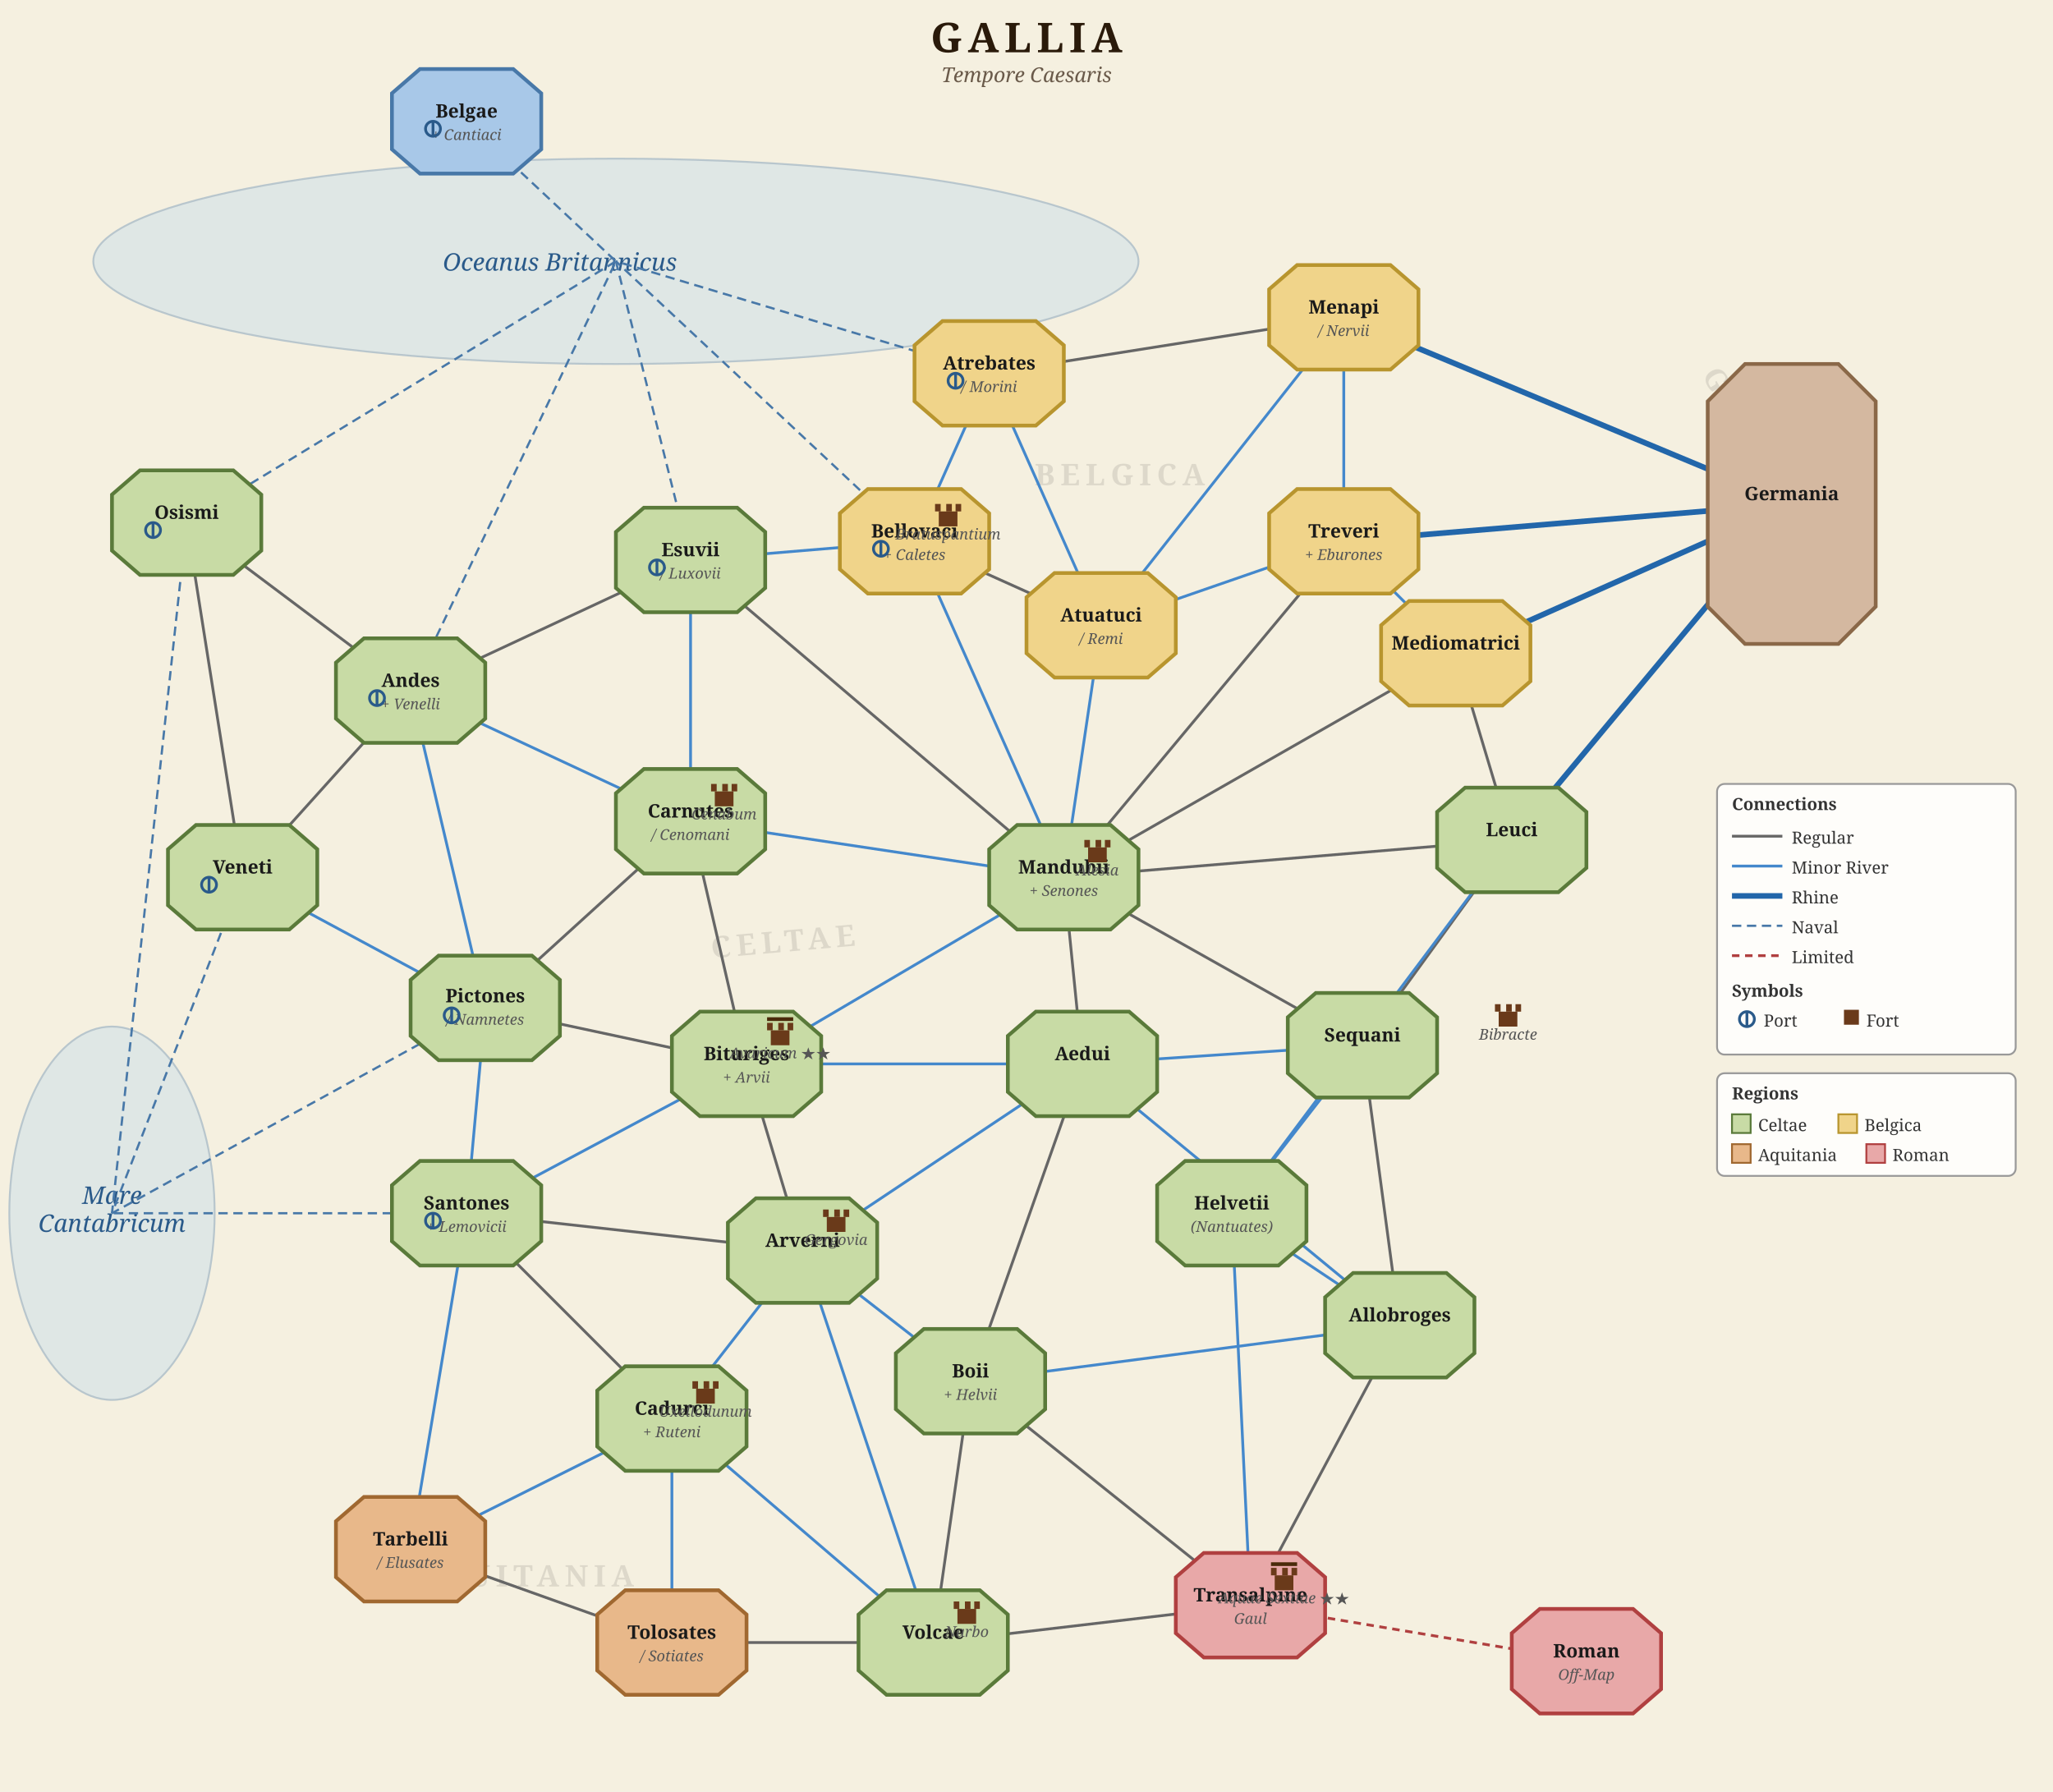
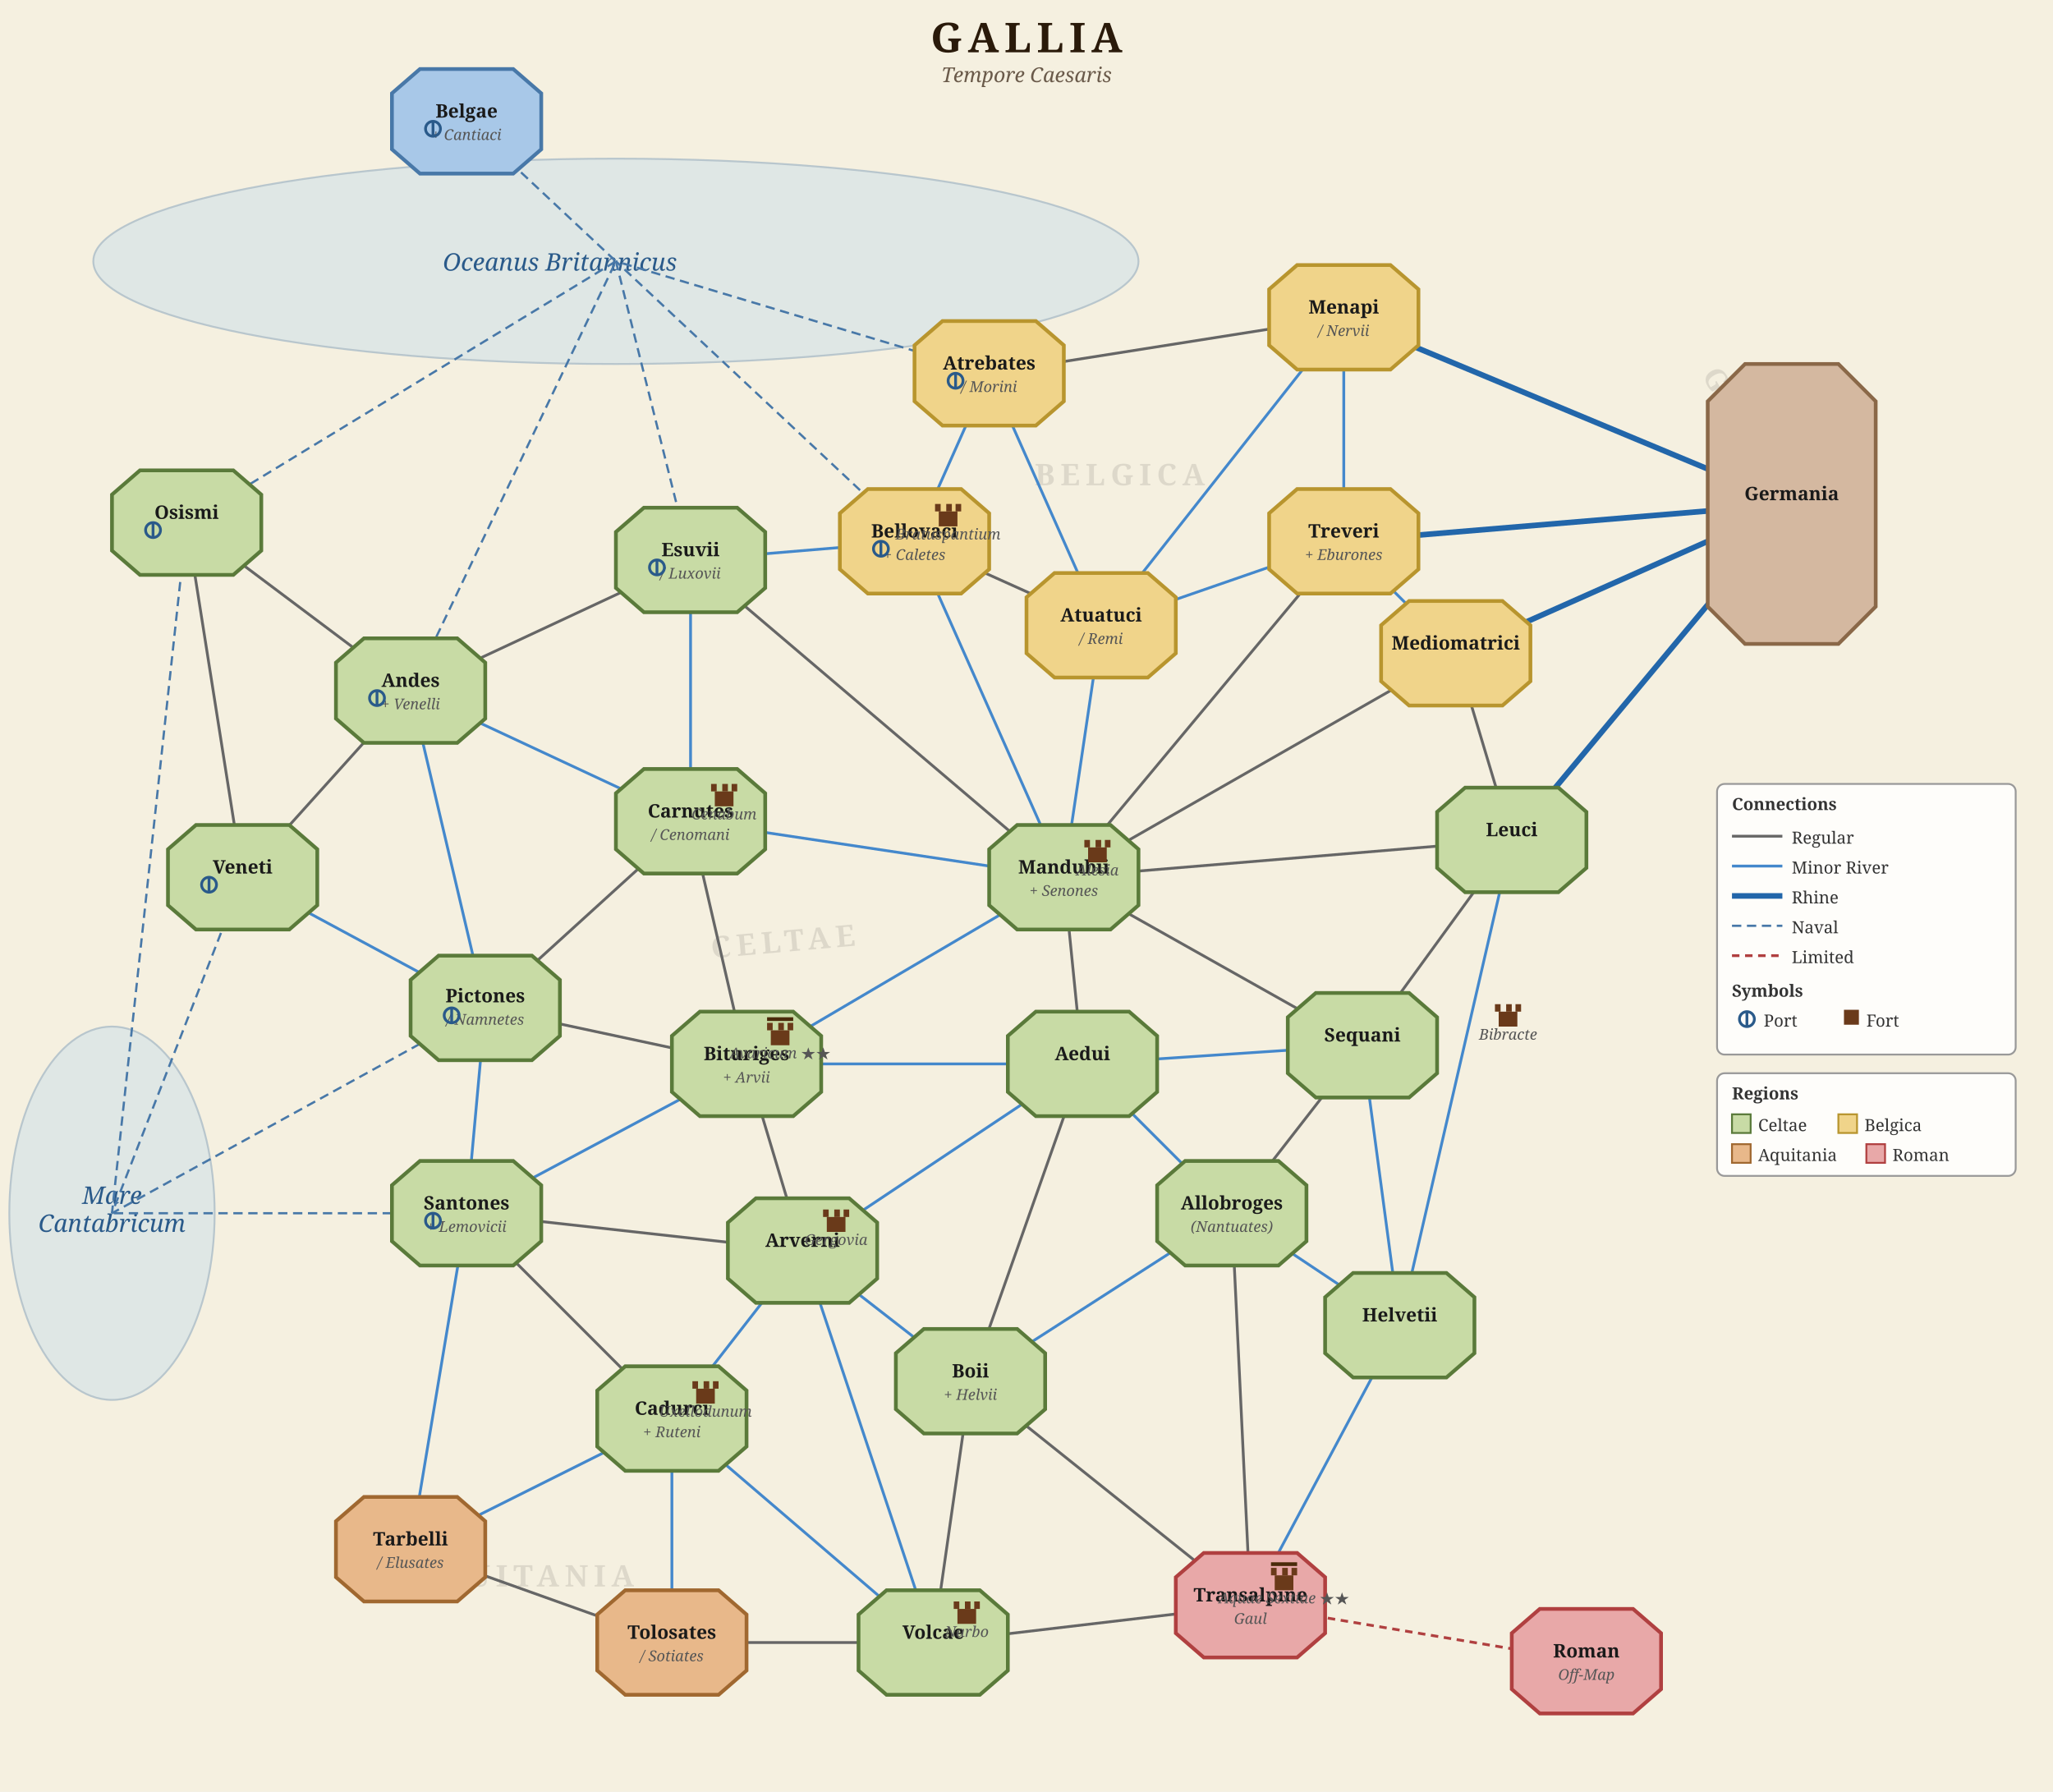
<svg xmlns="http://www.w3.org/2000/svg" viewBox="0 0 1100 960" width="1100" height="960">
  <defs>
    <style>
      .region-celtae { fill: #c8dba5; stroke: #5a7a3a; }
      .region-belgica { fill: #f0d48a; stroke: #b8952e; }
      .region-aquitania { fill: #e8b88a; stroke: #a06830; }
      .region-britannia { fill: #a8c8e8; stroke: #4878a8; }
      .region-germania { fill: #d4b8a0; stroke: #8a6848; }
      .region-roman { fill: #e8a8a8; stroke: #b04040; }
      .region-sea { fill: #b8d8ef; stroke: #4878a8; stroke-width: 1; }

      .area-shape { stroke-width: 2; cursor: pointer; }
      .area-shape:hover { filter: brightness(1.08); }

      .label { font-family: 'Georgia', serif; font-size: 10px; fill: #1a1a1a; text-anchor: middle; pointer-events: none; font-weight: bold; }
      .label-small { font-family: 'Georgia', serif; font-size: 8px; fill: #555; text-anchor: middle; pointer-events: none; font-style: italic; }
      .label-sea { font-family: 'Georgia', serif; font-size: 13px; fill: #2a5a8a; text-anchor: middle; font-style: italic; pointer-events: none; }
      .label-region { font-family: 'Georgia', serif; font-size: 16px; fill: rgba(0,0,0,0.10); text-anchor: middle; font-weight: bold; font-variant: small-caps; letter-spacing: 3px; pointer-events: none; }

      .conn-regular { stroke: #666; stroke-width: 1.5; fill: none; }
      .conn-minor_river { stroke: #4488cc; stroke-width: 1.5; fill: none; }
      .conn-major_river { stroke: #2266aa; stroke-width: 3; fill: none; }
      .conn-naval { stroke: #4878a8; stroke-width: 1.2; fill: none; stroke-dasharray: 5,3; }
      .conn-limited { stroke: #b04040; stroke-width: 1.5; fill: none; stroke-dasharray: 4,3; }

      .fort-icon { fill: #6a3a1a; }
      .legend-text { font-family: 'Georgia', serif; font-size: 9px; fill: #333; }
    </style>
  </defs>
  <rect width="1100" height="960" fill="#f5f0e0" />
  <text x="550" y="28" text-anchor="middle" font-family="Georgia, serif" font-size="22" font-weight="bold" fill="#2a1a0a" letter-spacing="3">GALLIA</text>
  <text x="550" y="44" text-anchor="middle" font-family="Georgia, serif" font-size="11" fill="#6a5a4a" font-style="italic">Tempore Caesaris</text>
  <ellipse cx="60" cy="650" rx="55" ry="100" class="region-sea" opacity="0.35" />
  <ellipse cx="330" cy="140" rx="280" ry="55" class="region-sea" opacity="0.35" />
  <text x="60" y="645" class="label-sea" font-size="10">Mare</text>
  <text x="60" y="660" class="label-sea" font-size="10">Cantabricum</text>
  <text x="300" y="145" class="label-sea">Oceanus Britannicus</text>
  <text x="420" y="510" class="label-region" transform="rotate(-5, 420, 510)">CELTAE</text>
  <text x="600" y="260" class="label-region">BELGICA</text>
  <text x="280" y="850" class="label-region">AQUITANIA</text>
  <text x="940" y="250" class="label-region" transform="rotate(60, 940, 250)">GERMANIA</text>
  <line x1="100" y1="280" x2="130" y2="470" class="conn-regular" />
  <line x1="100" y1="280" x2="220" y2="370" class="conn-regular" />
  <line x1="130" y1="470" x2="220" y2="370" class="conn-regular" />
  <line x1="220" y1="370" x2="370" y2="300" class="conn-regular" />
  <line x1="260" y1="540" x2="370" y2="440" class="conn-regular" />
  <line x1="260" y1="540" x2="400" y2="570" class="conn-regular" />
  <line x1="370" y1="440" x2="400" y2="570" class="conn-regular" />
  <line x1="370" y1="300" x2="570" y2="470" class="conn-regular" />
  <line x1="490" y1="290" x2="590" y2="335" class="conn-regular" />
  <line x1="400" y1="570" x2="430" y2="670" class="conn-regular" />
  <line x1="250" y1="650" x2="430" y2="670" class="conn-regular" />
  <line x1="250" y1="650" x2="360" y2="760" class="conn-regular" />
  <line x1="580" y1="570" x2="570" y2="470" class="conn-regular" />
  <line x1="580" y1="570" x2="520" y2="740" class="conn-regular" />
  <line x1="520" y1="740" x2="500" y2="880" class="conn-regular" />
  <line x1="520" y1="740" x2="670" y2="860" class="conn-regular" />
  <line x1="500" y1="880" x2="360" y2="880" class="conn-regular" />
  <line x1="500" y1="880" x2="670" y2="860" class="conn-regular" />
  <line x1="220" y1="830" x2="360" y2="880" class="conn-regular" />
-   <line x1="750" y1="710" x2="730" y2="560" class="conn-regular" />
-   <line x1="750" y1="710" x2="670" y2="860" class="conn-regular" />
+   <line x1="660" y1="650" x2="730" y2="560" class="conn-regular" />
+   <line x1="660" y1="650" x2="670" y2="860" class="conn-regular" />
  <line x1="730" y1="560" x2="570" y2="470" class="conn-regular" />
  <line x1="730" y1="560" x2="810" y2="450" class="conn-regular" />
  <line x1="810" y1="450" x2="570" y2="470" class="conn-regular" />
  <line x1="810" y1="450" x2="780" y2="350" class="conn-regular" />
  <line x1="720" y1="290" x2="570" y2="470" class="conn-regular" />
  <line x1="570" y1="470" x2="780" y2="350" class="conn-regular" />
  <line x1="530" y1="200" x2="720" y2="170" class="conn-regular" />
  <line x1="130" y1="470" x2="260" y2="540" class="conn-minor_river" />
  <line x1="220" y1="370" x2="260" y2="540" class="conn-minor_river" />
  <line x1="220" y1="370" x2="370" y2="440" class="conn-minor_river" />
  <line x1="260" y1="540" x2="250" y2="650" class="conn-minor_river" />
  <line x1="370" y1="440" x2="370" y2="300" class="conn-minor_river" />
  <line x1="370" y1="440" x2="570" y2="470" class="conn-minor_river" />
  <line x1="370" y1="300" x2="490" y2="290" class="conn-minor_river" />
  <line x1="490" y1="290" x2="570" y2="470" class="conn-minor_river" />
  <line x1="490" y1="290" x2="530" y2="200" class="conn-minor_river" />
  <line x1="590" y1="335" x2="570" y2="470" class="conn-minor_river" />
  <line x1="590" y1="335" x2="530" y2="200" class="conn-minor_river" />
  <line x1="590" y1="335" x2="720" y2="290" class="conn-minor_river" />
  <line x1="590" y1="335" x2="720" y2="170" class="conn-minor_river" />
  <line x1="720" y1="170" x2="720" y2="290" class="conn-minor_river" />
  <line x1="720" y1="290" x2="780" y2="350" class="conn-minor_river" />
  <line x1="400" y1="570" x2="250" y2="650" class="conn-minor_river" />
  <line x1="400" y1="570" x2="580" y2="570" class="conn-minor_river" />
  <line x1="400" y1="570" x2="570" y2="470" class="conn-minor_river" />
  <line x1="430" y1="670" x2="360" y2="760" class="conn-minor_river" />
  <line x1="430" y1="670" x2="500" y2="880" class="conn-minor_river" />
  <line x1="430" y1="670" x2="520" y2="740" class="conn-minor_river" />
  <line x1="430" y1="670" x2="580" y2="570" class="conn-minor_river" />
-   <line x1="580" y1="570" x2="750" y2="710" class="conn-minor_river" />
+   <line x1="580" y1="570" x2="660" y2="650" class="conn-minor_river" />
  <line x1="580" y1="570" x2="730" y2="560" class="conn-minor_river" />
-   <line x1="520" y1="740" x2="750" y2="710" class="conn-minor_river" />
-   <line x1="750" y1="710" x2="660" y2="650" class="conn-minor_river" />
-   <line x1="660" y1="650" x2="730" y2="560" class="conn-minor_river" />
-   <line x1="660" y1="650" x2="810" y2="450" class="conn-minor_river" />
-   <line x1="660" y1="650" x2="670" y2="860" class="conn-minor_river" />
+   <line x1="520" y1="740" x2="660" y2="650" class="conn-minor_river" />
+   <line x1="660" y1="650" x2="750" y2="710" class="conn-minor_river" />
+   <line x1="750" y1="710" x2="730" y2="560" class="conn-minor_river" />
+   <line x1="750" y1="710" x2="810" y2="450" class="conn-minor_river" />
+   <line x1="750" y1="710" x2="670" y2="860" class="conn-minor_river" />
  <line x1="360" y1="760" x2="220" y2="830" class="conn-minor_river" />
  <line x1="360" y1="760" x2="360" y2="880" class="conn-minor_river" />
  <line x1="360" y1="760" x2="500" y2="880" class="conn-minor_river" />
  <line x1="250" y1="650" x2="220" y2="830" class="conn-minor_river" />
  <line x1="580" y1="570" x2="400" y2="570" class="conn-minor_river" opacity="0" />
  <line x1="810" y1="450" x2="960" y2="270" class="conn-major_river" />
  <line x1="780" y1="350" x2="960" y2="270" class="conn-major_river" />
  <line x1="720" y1="290" x2="960" y2="270" class="conn-major_river" />
  <line x1="720" y1="170" x2="960" y2="270" class="conn-major_river" />
  <line x1="100" y1="280" x2="60" y2="650" class="conn-naval" />
  <line x1="130" y1="470" x2="60" y2="650" class="conn-naval" />
  <line x1="260" y1="540" x2="60" y2="650" class="conn-naval" />
  <line x1="250" y1="650" x2="60" y2="650" class="conn-naval" />
  <line x1="100" y1="280" x2="330" y2="140" class="conn-naval" />
  <line x1="220" y1="370" x2="330" y2="140" class="conn-naval" />
  <line x1="370" y1="300" x2="330" y2="140" class="conn-naval" />
  <line x1="490" y1="290" x2="330" y2="140" class="conn-naval" />
  <line x1="530" y1="200" x2="330" y2="140" class="conn-naval" />
  <line x1="250" y1="65" x2="330" y2="140" class="conn-naval" />
  <line x1="670" y1="860" x2="850" y2="890" class="conn-limited" />
  <polygon points="60,265 75,252 125,252 140,265 140,295 125,308 75,308 60,295" class="area-shape region-celtae" />
  <polygon points="90,455 105,442 155,442 170,455 170,485 155,498 105,498 90,485" class="area-shape region-celtae" />
  <polygon points="180,355 195,342 245,342 260,355 260,385 245,398 195,398 180,385" class="area-shape region-celtae" />
  <polygon points="220,525 235,512 285,512 300,525 300,555 285,568 235,568 220,555" class="area-shape region-celtae" />
  <polygon points="330,285 345,272 395,272 410,285 410,315 395,328 345,328 330,315" class="area-shape region-celtae" />
  <polygon points="330,425 345,412 395,412 410,425 410,455 395,468 345,468 330,455" class="area-shape region-celtae" />
  <polygon points="360,555 375,542 425,542 440,555 440,585 425,598 375,598 360,585" class="area-shape region-celtae" />
  <polygon points="530,455 545,442 595,442 610,455 610,485 595,498 545,498 530,485" class="area-shape region-celtae" />
  <polygon points="540,555 555,542 605,542 620,555 620,585 605,598 555,598 540,585" class="area-shape region-celtae" />
  <polygon points="390,655 405,642 455,642 470,655 470,685 455,698 405,698 390,685" class="area-shape region-celtae" />
  <polygon points="480,725 495,712 545,712 560,725 560,755 545,768 495,768 480,755" class="area-shape region-celtae" />
  <polygon points="460,865 475,852 525,852 540,865 540,895 525,908 475,908 460,895" class="area-shape region-celtae" />
  <polygon points="320,745 335,732 385,732 400,745 400,775 385,788 335,788 320,775" class="area-shape region-celtae" />
  <polygon points="210,635 225,622 275,622 290,635 290,665 275,678 225,678 210,665" class="area-shape region-celtae" />
  <polygon points="690,545 705,532 755,532 770,545 770,575 755,588 705,588 690,575" class="area-shape region-celtae" />
  <polygon points="770,435 785,422 835,422 850,435 850,465 835,478 785,478 770,465" class="area-shape region-celtae" />
+   <polygon points="710,695 725,682 775,682 790,695 790,725 775,738 725,738 710,725" class="area-shape region-celtae" />
  <polygon points="620,635 635,622 685,622 700,635 700,665 685,678 635,678 620,665" class="area-shape region-celtae" />
-   <polygon points="710,695 725,682 775,682 790,695 790,725 775,738 725,738 710,725" class="area-shape region-celtae" />
  <polygon points="450,275 465,262 515,262 530,275 530,305 515,318 465,318 450,305" class="area-shape region-belgica" />
  <polygon points="550,320 565,307 615,307 630,320 630,350 615,363 565,363 550,350" class="area-shape region-belgica" />
  <polygon points="490,185 505,172 555,172 570,185 570,215 555,228 505,228 490,215" class="area-shape region-belgica" />
  <polygon points="680,155 695,142 745,142 760,155 760,185 745,198 695,198 680,185" class="area-shape region-belgica" />
  <polygon points="680,275 695,262 745,262 760,275 760,305 745,318 695,318 680,305" class="area-shape region-belgica" />
  <polygon points="740,335 755,322 805,322 820,335 820,365 805,378 755,378 740,365" class="area-shape region-belgica" />
  <polygon points="180,815 195,802 245,802 260,815 260,845 245,858 195,858 180,845" class="area-shape region-aquitania" />
  <polygon points="320,865 335,852 385,852 400,865 400,895 385,908 335,908 320,895" class="area-shape region-aquitania" />
  <polygon points="210,50 225,37 275,37 290,50 290,80 275,93 225,93 210,80" class="area-shape region-britannia" />
  <polygon points="915,215 935,195 985,195 1005,215 1005,325 985,345 935,345 915,325" class="area-shape region-germania" />
  <polygon points="630,845 645,832 695,832 710,845 710,875 695,888 645,888 630,875" class="area-shape region-roman" />
  <polygon points="810,875 825,862 875,862 890,875 890,905 875,918 825,918 810,905" class="area-shape region-roman" />
  <text x="100" y="278" class="label">Osismi</text>
  <text x="130" y="468" class="label">Veneti</text>
  <text x="220" y="368" class="label">Andes</text>
  <text x="220" y="380" class="label-small">+ Venelli</text>
  <text x="260" y="537" class="label">Pictones</text>
  <text x="260" y="549" class="label-small">/ Namnetes</text>
  <text x="370" y="298" class="label">Esuvii</text>
  <text x="370" y="310" class="label-small">/ Luxovii</text>
  <text x="370" y="438" class="label">Carnutes</text>
  <text x="370" y="450" class="label-small">/ Cenomani</text>
  <text x="400" y="568" class="label">Bituriges</text>
  <text x="400" y="580" class="label-small">+ Arvii</text>
  <text x="570" y="468" class="label">Mandubii</text>
  <text x="570" y="480" class="label-small">+ Senones</text>
  <text x="580" y="568" class="label">Aedui</text>
  <text x="430" y="668" class="label">Arverni</text>
  <text x="520" y="738" class="label">Boii</text>
  <text x="520" y="750" class="label-small">+ Helvii</text>
  <text x="500" y="878" class="label">Volcae</text>
  <text x="360" y="758" class="label">Cadurci</text>
  <text x="360" y="770" class="label-small">+ Ruteni</text>
  <text x="250" y="648" class="label">Santones</text>
  <text x="250" y="660" class="label-small">+ Lemovicii</text>
  <text x="730" y="558" class="label">Sequani</text>
  <text x="810" y="448" class="label">Leuci</text>
-   <text x="660" y="648" class="label">Helvetii</text>
+   <text x="750" y="708" class="label">Helvetii</text>
  <text x="660" y="660" class="label-small">(Nantuates)</text>
-   <text x="750" y="708" class="label">Allobroges</text>
+   <text x="660" y="648" class="label">Allobroges</text>
  <text x="490" y="288" class="label">Bellovaci</text>
  <text x="490" y="300" class="label-small">+ Caletes</text>
  <text x="590" y="333" class="label">Atuatuci</text>
  <text x="590" y="345" class="label-small">/ Remi</text>
  <text x="530" y="198" class="label">Atrebates</text>
  <text x="530" y="210" class="label-small">/ Morini</text>
  <text x="720" y="168" class="label">Menapi</text>
  <text x="720" y="180" class="label-small">/ Nervii</text>
  <text x="720" y="288" class="label">Treveri</text>
  <text x="720" y="300" class="label-small">+ Eburones</text>
  <text x="780" y="348" class="label">Mediomatrici</text>
  <text x="220" y="828" class="label">Tarbelli</text>
  <text x="220" y="840" class="label-small">/ Elusates</text>
  <text x="360" y="878" class="label">Tolosates</text>
  <text x="360" y="890" class="label-small">/ Sotiates</text>
  <text x="250" y="63" class="label">Belgae</text>
  <text x="250" y="75" class="label-small">+ Cantiaci</text>
  <text x="960" y="268" class="label">Germania</text>
  <text x="670" y="858" class="label">Transalpine</text>
  <text x="670" y="870" class="label-small">Gaul</text>
  <text x="850" y="888" class="label">Roman</text>
  <text x="850" y="900" class="label-small">Off-Map</text>
  <g transform="translate(448, 660)">
    <rect x="-5" y="-8" width="10" height="8" class="fort-icon" />
    <rect x="-7" y="-12" width="3" height="4" class="fort-icon" />
    <rect x="-1" y="-12" width="3" height="4" class="fort-icon" />
    <rect x="4" y="-12" width="3" height="4" class="fort-icon" />
    <text x="0" y="7" class="label-small" font-size="7">Gergovia</text>
  </g>
  <g transform="translate(418, 560)">
    <rect x="-5" y="-8" width="10" height="8" class="fort-icon" />
    <rect x="-7" y="-12" width="3" height="4" class="fort-icon" />
    <rect x="-1" y="-12" width="3" height="4" class="fort-icon" />
    <rect x="4" y="-12" width="3" height="4" class="fort-icon" />
    <rect x="-7" y="-15" width="14" height="2" fill="#4a2a0a" />
    <text x="0" y="7" class="label-small" font-size="7">Avaricum ★★</text>
  </g>
  <g transform="translate(388, 432)">
    <rect x="-5" y="-8" width="10" height="8" class="fort-icon" />
    <rect x="-7" y="-12" width="3" height="4" class="fort-icon" />
    <rect x="-1" y="-12" width="3" height="4" class="fort-icon" />
    <rect x="4" y="-12" width="3" height="4" class="fort-icon" />
    <text x="0" y="7" class="label-small" font-size="7">Cenabum</text>
  </g>
  <g transform="translate(588, 462)">
    <rect x="-5" y="-8" width="10" height="8" class="fort-icon" />
    <rect x="-7" y="-12" width="3" height="4" class="fort-icon" />
    <rect x="-1" y="-12" width="3" height="4" class="fort-icon" />
    <rect x="4" y="-12" width="3" height="4" class="fort-icon" />
    <text x="0" y="7" class="label-small" font-size="7">Alesia</text>
  </g>
  <g transform="translate(508, 282)">
    <rect x="-5" y="-8" width="10" height="8" class="fort-icon" />
    <rect x="-7" y="-12" width="3" height="4" class="fort-icon" />
    <rect x="-1" y="-12" width="3" height="4" class="fort-icon" />
    <rect x="4" y="-12" width="3" height="4" class="fort-icon" />
    <text x="0" y="7" class="label-small" font-size="7">Bratuspantium</text>
  </g>
  <g transform="translate(378, 752)">
    <rect x="-5" y="-8" width="10" height="8" class="fort-icon" />
    <rect x="-7" y="-12" width="3" height="4" class="fort-icon" />
    <rect x="-1" y="-12" width="3" height="4" class="fort-icon" />
    <rect x="4" y="-12" width="3" height="4" class="fort-icon" />
    <text x="0" y="7" class="label-small" font-size="7">Uxellodunum</text>
  </g>
  <g transform="translate(518, 870)">
    <rect x="-5" y="-8" width="10" height="8" class="fort-icon" />
    <rect x="-7" y="-12" width="3" height="4" class="fort-icon" />
    <rect x="-1" y="-12" width="3" height="4" class="fort-icon" />
    <rect x="4" y="-12" width="3" height="4" class="fort-icon" />
    <text x="0" y="7" class="label-small" font-size="7">Narbo</text>
  </g>
  <g transform="translate(808, 550)">
    <rect x="-5" y="-8" width="10" height="8" class="fort-icon" />
    <rect x="-7" y="-12" width="3" height="4" class="fort-icon" />
    <rect x="-1" y="-12" width="3" height="4" class="fort-icon" />
    <rect x="4" y="-12" width="3" height="4" class="fort-icon" />
    <text x="0" y="7" class="label-small" font-size="7">Bibracte</text>
  </g>
  <g transform="translate(688, 852)">
    <rect x="-5" y="-8" width="10" height="8" class="fort-icon" />
    <rect x="-7" y="-12" width="3" height="4" class="fort-icon" />
    <rect x="-1" y="-12" width="3" height="4" class="fort-icon" />
    <rect x="4" y="-12" width="3" height="4" class="fort-icon" />
    <rect x="-7" y="-15" width="14" height="2" fill="#4a2a0a" />
    <text x="0" y="7" class="label-small" font-size="7">Aquae Sextiae ★★</text>
  </g>
  <g>
    <circle cx="82" cy="284" r="4" fill="none" stroke="#2a5a8a" stroke-width="1.5" />
    <line x1="82" y1="280" x2="82" y2="288" stroke="#2a5a8a" stroke-width="1.5" />
  </g>
  <g>
    <circle cx="112" cy="474" r="4" fill="none" stroke="#2a5a8a" stroke-width="1.5" />
    <line x1="112" y1="470" x2="112" y2="478" stroke="#2a5a8a" stroke-width="1.5" />
  </g>
  <g>
    <circle cx="202" cy="374" r="4" fill="none" stroke="#2a5a8a" stroke-width="1.5" />
    <line x1="202" y1="370" x2="202" y2="378" stroke="#2a5a8a" stroke-width="1.5" />
  </g>
  <g>
    <circle cx="242" cy="544" r="4" fill="none" stroke="#2a5a8a" stroke-width="1.5" />
    <line x1="242" y1="540" x2="242" y2="548" stroke="#2a5a8a" stroke-width="1.5" />
  </g>
  <g>
    <circle cx="352" cy="304" r="4" fill="none" stroke="#2a5a8a" stroke-width="1.5" />
    <line x1="352" y1="300" x2="352" y2="308" stroke="#2a5a8a" stroke-width="1.5" />
  </g>
  <g>
    <circle cx="472" cy="294" r="4" fill="none" stroke="#2a5a8a" stroke-width="1.5" />
    <line x1="472" y1="290" x2="472" y2="298" stroke="#2a5a8a" stroke-width="1.5" />
  </g>
  <g>
    <circle cx="512" cy="204" r="4" fill="none" stroke="#2a5a8a" stroke-width="1.5" />
    <line x1="512" y1="200" x2="512" y2="208" stroke="#2a5a8a" stroke-width="1.5" />
  </g>
  <g>
    <circle cx="232" cy="654" r="4" fill="none" stroke="#2a5a8a" stroke-width="1.5" />
    <line x1="232" y1="650" x2="232" y2="658" stroke="#2a5a8a" stroke-width="1.5" />
  </g>
  <g>
    <circle cx="232" cy="69" r="4" fill="none" stroke="#2a5a8a" stroke-width="1.5" />
    <line x1="232" y1="65" x2="232" y2="73" stroke="#2a5a8a" stroke-width="1.5" />
  </g>
  <g transform="translate(920, 420)">
    <rect x="0" y="0" width="160" height="145" fill="white" fill-opacity="0.85" stroke="#999" rx="4" />
    <text x="8" y="14" class="legend-text" font-weight="bold">Connections</text>
    <line x1="8" y1="28" x2="35" y2="28" class="conn-regular" />
    <text x="40" y="32" class="legend-text">Regular</text>
    <line x1="8" y1="44" x2="35" y2="44" class="conn-minor_river" />
    <text x="40" y="48" class="legend-text">Minor River</text>
    <line x1="8" y1="60" x2="35" y2="60" class="conn-major_river" />
    <text x="40" y="64" class="legend-text">Rhine</text>
    <line x1="8" y1="76" x2="35" y2="76" class="conn-naval" />
    <text x="40" y="80" class="legend-text">Naval</text>
    <line x1="8" y1="92" x2="35" y2="92" class="conn-limited" />
    <text x="40" y="96" class="legend-text">Limited</text>
    <text x="8" y="114" class="legend-text" font-weight="bold">Symbols</text>
    <circle cx="16" cy="126" r="4" fill="none" stroke="#2a5a8a" stroke-width="1.5" />
    <line x1="16" y1="122" x2="16" y2="130" stroke="#2a5a8a" stroke-width="1.5" />
    <text x="25" y="130" class="legend-text">Port</text>
    <rect x="68" y="121" width="8" height="8" fill="#6a3a1a" />
    <text x="80" y="130" class="legend-text">Fort</text>
  </g>
  <g transform="translate(920, 575)">
    <rect x="0" y="0" width="160" height="55" fill="white" fill-opacity="0.85" stroke="#999" rx="4" />
    <text x="8" y="14" class="legend-text" font-weight="bold">Regions</text>
    <rect x="8" y="22" width="10" height="10" class="region-celtae" />
    <text x="22" y="31" class="legend-text">Celtae</text>
    <rect x="65" y="22" width="10" height="10" class="region-belgica" />
    <text x="79" y="31" class="legend-text">Belgica</text>
    <rect x="8" y="38" width="10" height="10" class="region-aquitania" />
    <text x="22" y="47" class="legend-text">Aquitania</text>
    <rect x="80" y="38" width="10" height="10" class="region-roman" />
    <text x="94" y="47" class="legend-text">Roman</text>
  </g>
</svg>
